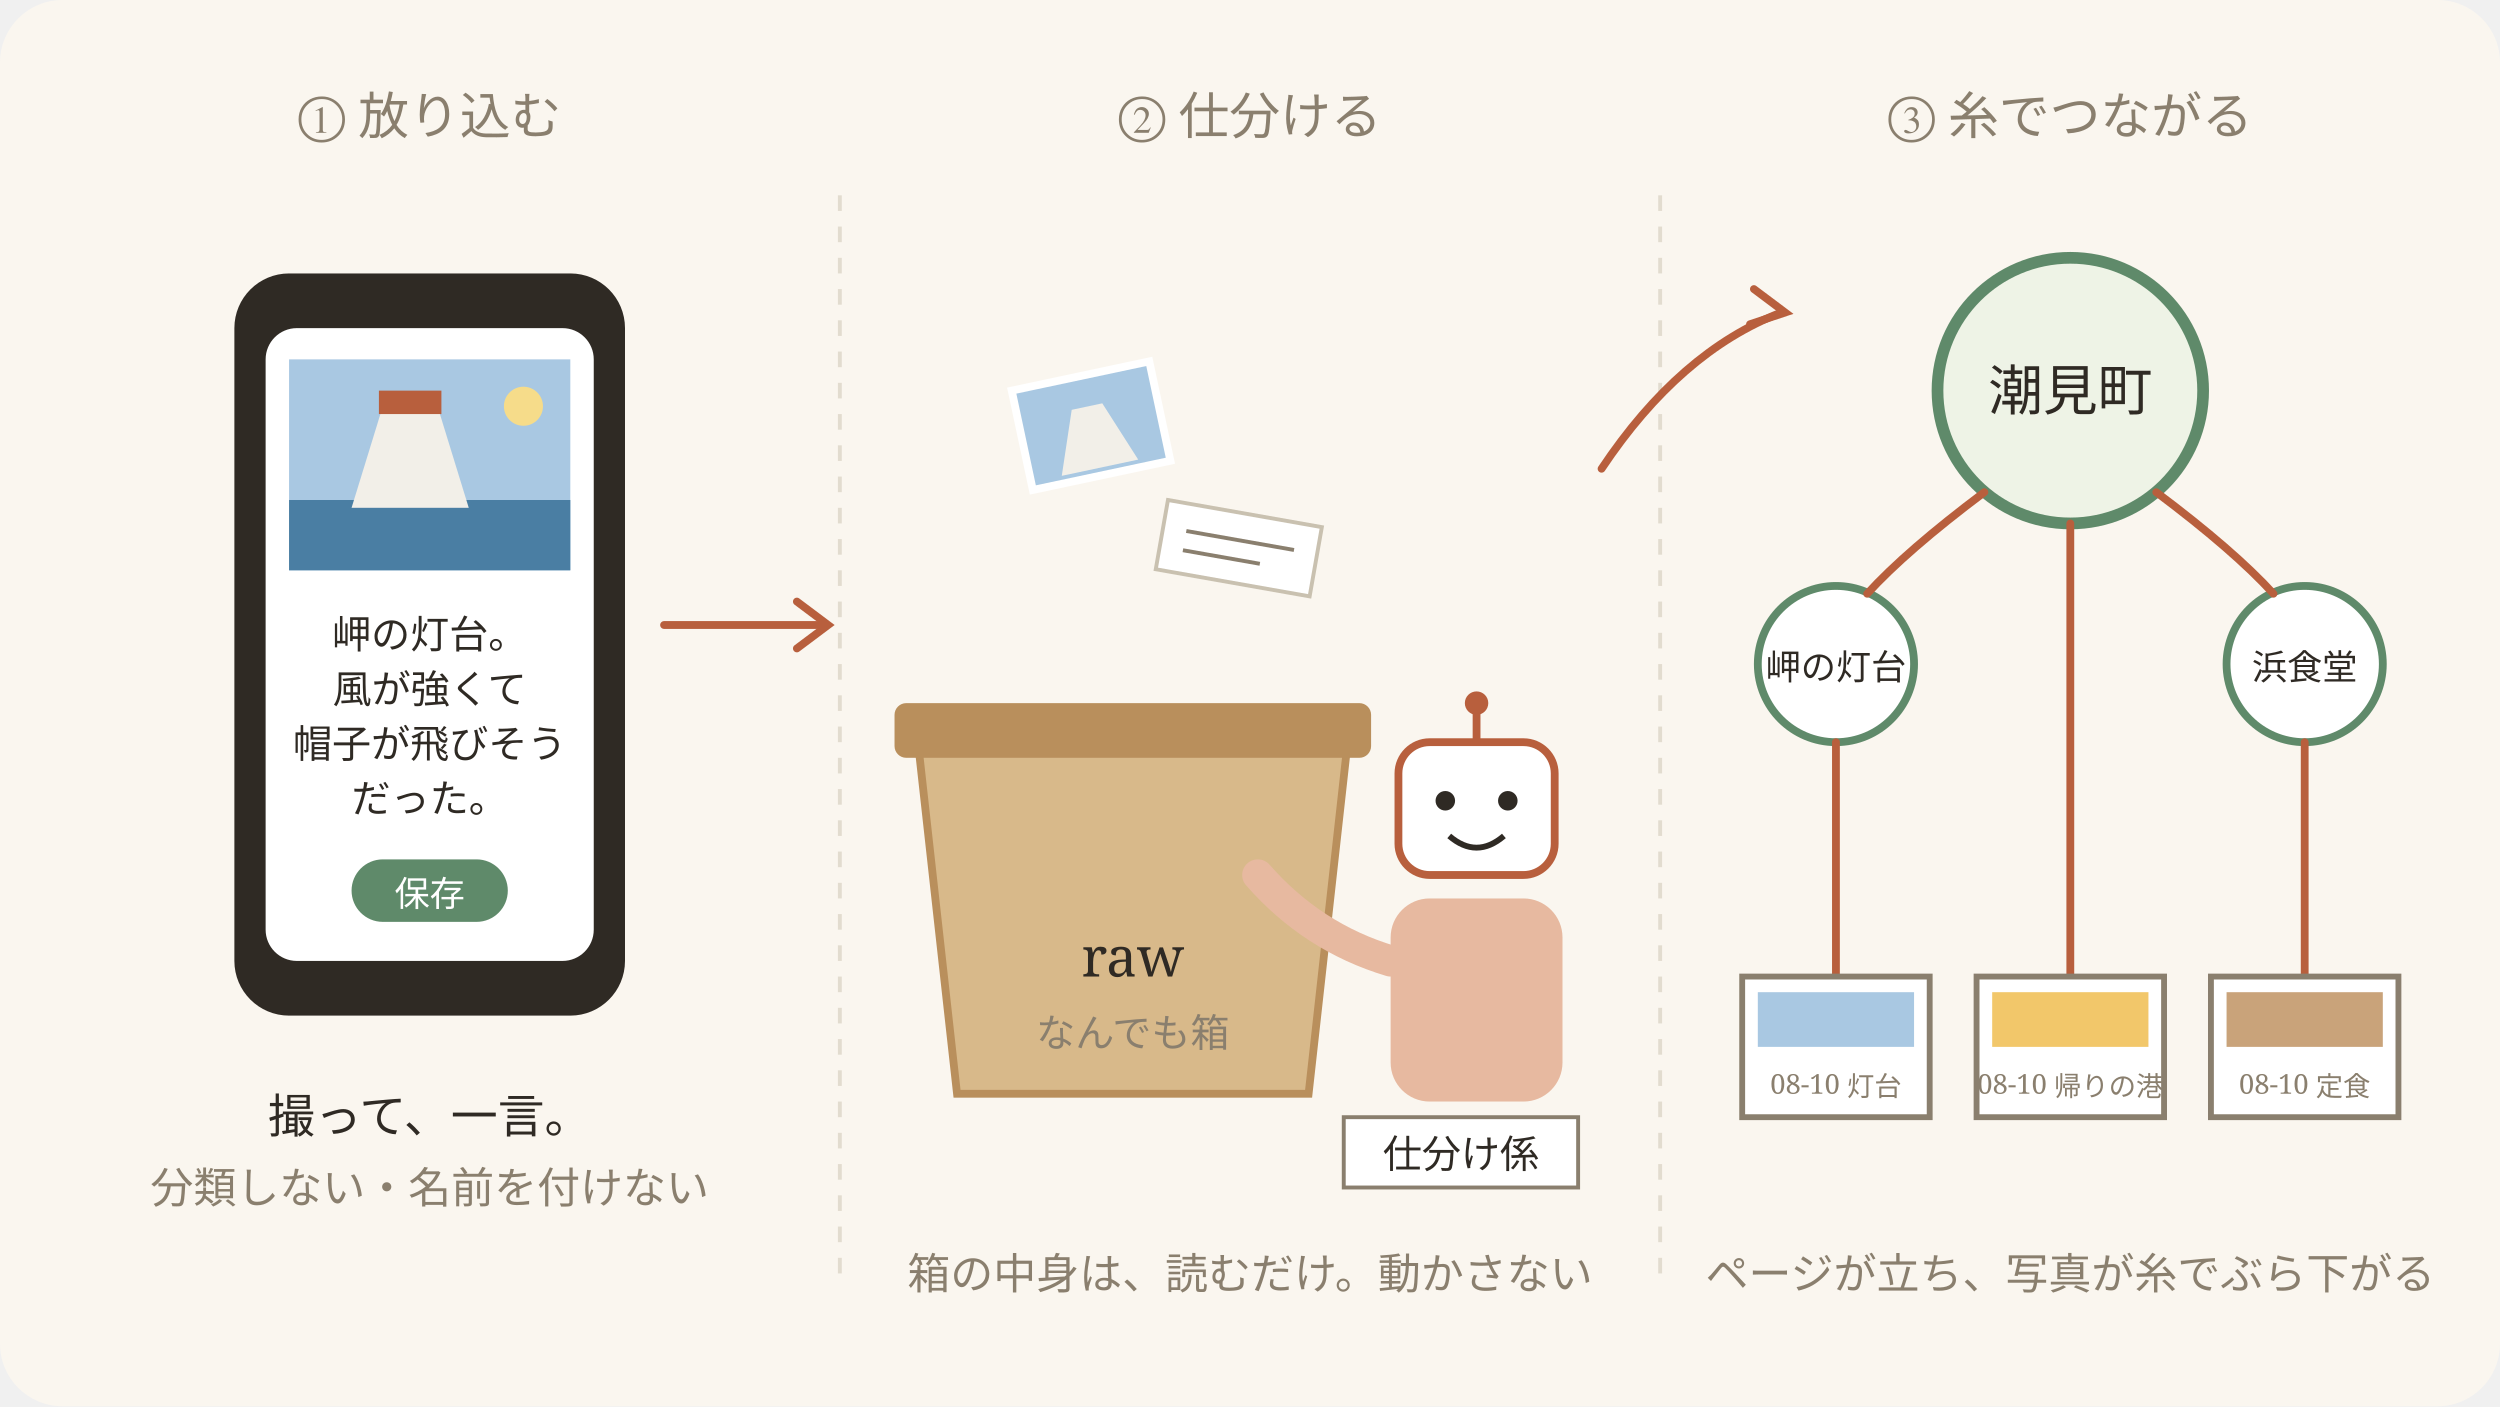
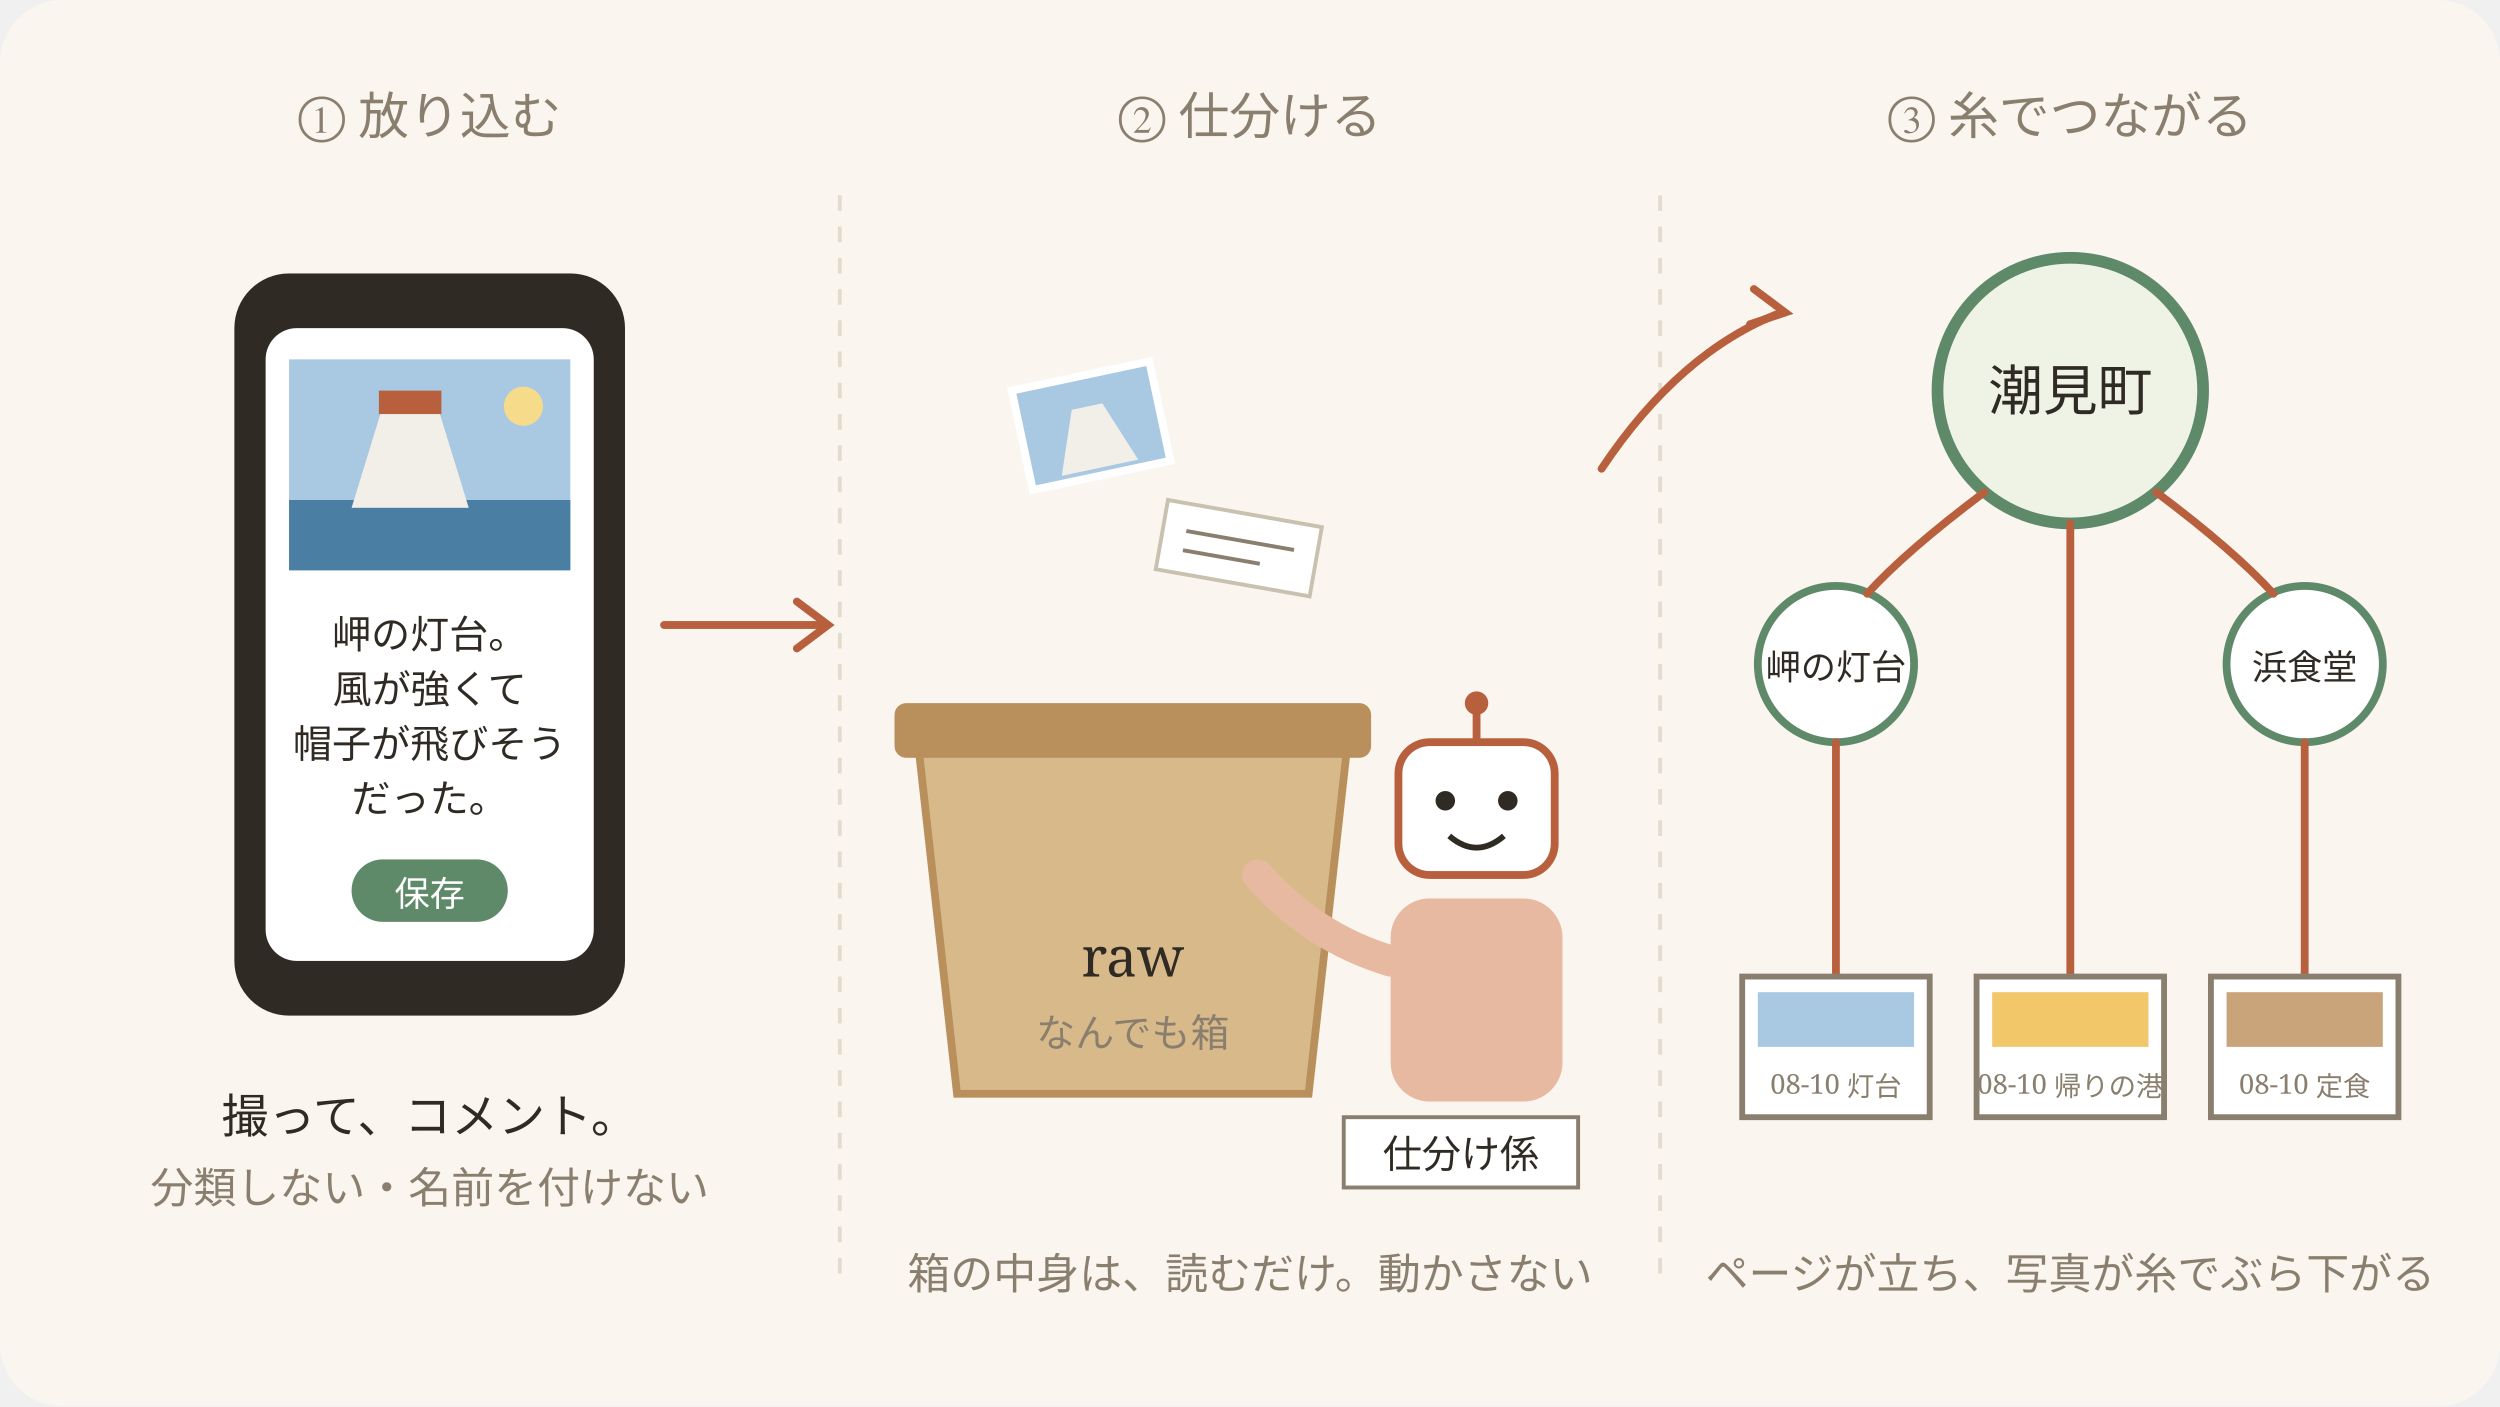
- <svg xmlns="http://www.w3.org/2000/svg" viewBox="0 0 640 360" width="640" height="360" role="img" aria-label="三コマの図。左：スマホで撮った灯台の写真と「風が強かった」の一言。中：それらが「なんでも箱（raw）」に落ちていき、隣でAIさん人形が「仕分け係」の札を持って箱をのぞいている。右：日付のついた小さなノートが三枚できて、「潮見町」と書かれた丸いページに糸でぶら下がっている">
+ <svg xmlns="http://www.w3.org/2000/svg" viewBox="0 0 640 360" width="640" height="360" role="img" aria-label="三コマの図。左：スマホで撮った灯台の写真と「風が強かった」のコメント。中：それらが「なんでも箱（raw）」に落ちていき、隣でAIさん人形が「仕分け係」の札を持って箱をのぞいている。右：日付のついた小さなノートが三枚できて、「潮見町」と書かれた丸いページに糸でぶら下がっている">
  <defs>
    <style>
      .cap { font-family: 'Zen Kurenaido', 'Shippori Mincho B1', serif; fill: #2f2a24; }
      .mute { font-family: 'Zen Kurenaido', 'Shippori Mincho B1', serif; fill: #8a7f6e; }
      .thread { stroke: #b85f3d; stroke-width: 2; fill: none; stroke-linecap: round; }
      .note { fill: #ffffff; stroke: #8a7f6e; stroke-width: 1.5; }
    </style>
  </defs>
  <rect width="640" height="360" rx="16" fill="#faf6ef" />
  <text x="110" y="34" text-anchor="middle" class="mute" font-size="13">① 放り込む</text>
  <text x="320" y="34" text-anchor="middle" class="mute" font-size="13">② 仕分ける</text>
  <text x="530" y="34" text-anchor="middle" class="mute" font-size="13">③ 糸でつながる</text>
  <line x1="215" y1="50" x2="215" y2="330" stroke="#e2dccf" stroke-dasharray="4 4" />
  <line x1="425" y1="50" x2="425" y2="330" stroke="#e2dccf" stroke-dasharray="4 4" />
  <g transform="translate(60 70)">
    <rect x="0" y="0" width="100" height="190" rx="14" fill="#2f2a24" />
    <rect x="8" y="14" width="84" height="162" rx="8" fill="#ffffff" />
    <rect x="14" y="22" width="72" height="54" fill="#a9c8e2" />
    <rect x="14" y="58" width="72" height="18" fill="#4a7ea3" />
    <path d="M30 60 L60 60 L52 34 L38 34 Z" fill="#f2efe8" />
    <rect x="37" y="30" width="16" height="6" fill="#b85f3d" />
    <circle cx="74" cy="34" r="5" fill="#f6dc8a" />
    <text x="50" y="96" text-anchor="middle" class="cap" font-size="10">岬の灯台。</text>
    <text x="50" y="110" text-anchor="middle" class="cap" font-size="10">風が強くて</text>
    <text x="50" y="124" text-anchor="middle" class="cap" font-size="10">帽子が飛びそう</text>
    <text x="50" y="138" text-anchor="middle" class="cap" font-size="10">だった。</text>
    <rect x="30" y="150" width="40" height="16" rx="8" fill="#5f8a6a" />
    <text x="50" y="162" text-anchor="middle" font-size="9" fill="#ffffff" font-family="sans-serif">保存</text>
  </g>
-   <text x="110" y="290" text-anchor="middle" class="cap" font-size="12">撮って、一言。</text>
+   <text x="110" y="290" text-anchor="middle" class="cap" font-size="12">撮って、コメント。</text>
  <text x="110" y="308" text-anchor="middle" class="mute" font-size="11">分類しない・名前を付けない</text>
  <path d="M170 160 q30 0 40 0" class="thread" />
  <path d="M204 154 l8 6 l-8 6" class="thread" />
  <g transform="translate(235 150)">
    <path d="M0 40 L110 40 L100 130 L10 130 Z" fill="#d8b98a" stroke="#b98f5c" stroke-width="2" />
    <rect x="-6" y="30" width="122" height="14" rx="3" fill="#b98f5c" />
    <text x="55" y="100" text-anchor="middle" class="cap" font-size="14">raw</text>
    <text x="55" y="118" text-anchor="middle" class="mute" font-size="10">なんでも箱</text>
    <g transform="translate(24 -50) rotate(-12)">
      <rect x="0" y="0" width="36" height="26" fill="#a9c8e2" stroke="#ffffff" stroke-width="2" />
      <path d="M8 24 L28 24 L22 8 L14 8 Z" fill="#f2efe8" />
    </g>
    <g transform="translate(64 -22) rotate(10)">
      <rect x="0" y="0" width="40" height="18" fill="#ffffff" stroke="#c9c1b0" />
      <line x1="6" y1="7" x2="34" y2="7" stroke="#8a7f6e" />
      <line x1="6" y1="12" x2="26" y2="12" stroke="#8a7f6e" />
    </g>
  </g>
  <g transform="translate(378 190)">
    <rect x="-22" y="40" width="44" height="52" rx="10" fill="#e7b9a0" />
    <rect x="-20" y="0" width="40" height="34" rx="8" fill="#ffffff" stroke="#b85f3d" stroke-width="2" />
    <circle cx="-8" cy="15" r="2.5" fill="#2f2a24" />
    <circle cx="8" cy="15" r="2.5" fill="#2f2a24" />
    <path d="M-7 24 q7 6 14 0" stroke="#2f2a24" stroke-width="1.5" fill="none" />
    <line x1="0" y1="-8" x2="0" y2="0" stroke="#b85f3d" stroke-width="2" />
    <circle cx="0" cy="-10" r="3" fill="#b85f3d" />
    <path d="M-22 56 q-20 -6 -34 -22" stroke="#e7b9a0" stroke-width="8" stroke-linecap="round" fill="none" />
    <g transform="translate(-4 96)">
      <rect x="-30" y="0" width="60" height="18" fill="#ffffff" stroke="#8a7f6e" />
      <text x="0" y="13" text-anchor="middle" class="cap" font-size="10">仕分け係</text>
    </g>
  </g>
  <text x="320" y="330" text-anchor="middle" class="mute" font-size="11">箱の中身は、読むだけ。動かさない</text>
  <path d="M410 120 q20 -30 46 -40" class="thread" />
  <path d="M449 74 l8 6 l-9 3" class="thread" />
  <g transform="translate(530 100)">
    <circle cx="0" cy="0" r="34" fill="#eef3e6" stroke="#5f8a6a" stroke-width="3" />
    <text x="0" y="5" text-anchor="middle" class="cap" font-size="14">潮見町</text>
    <circle cx="-60" cy="70" r="20" fill="#ffffff" stroke="#5f8a6a" stroke-width="2" />
    <text x="-60" y="74" text-anchor="middle" class="cap" font-size="9">岬の灯台</text>
    <circle cx="60" cy="70" r="20" fill="#ffffff" stroke="#5f8a6a" stroke-width="2" />
    <text x="60" y="74" text-anchor="middle" class="cap" font-size="9">浜食堂</text>
    <path d="M-22 26 q-20 15 -30 26" class="thread" />
    <path d="M22 26 q20 15 30 26" class="thread" />
    <path d="M0 34 L0 150" class="thread" />
    <path d="M-60 90 L-60 150" class="thread" />
    <path d="M60 90 L60 150" class="thread" />
    <g transform="translate(-84 150)">
      <rect x="0" y="0" width="48" height="36" class="note" />
      <rect x="4" y="4" width="40" height="14" fill="#a9c8e2" />
      <text x="24" y="30" text-anchor="middle" class="mute" font-size="7">08-10 灯台</text>
    </g>
    <g transform="translate(-24 150)">
      <rect x="0" y="0" width="48" height="36" class="note" />
      <rect x="4" y="4" width="40" height="14" fill="#f2c76a" />
      <text x="24" y="30" text-anchor="middle" class="mute" font-size="7">08-10 帰りの港</text>
    </g>
    <g transform="translate(36 150)">
      <rect x="0" y="0" width="48" height="36" class="note" />
      <rect x="4" y="4" width="40" height="14" fill="#c9a37a" />
      <text x="24" y="30" text-anchor="middle" class="mute" font-size="7">08-10 定食</text>
    </g>
  </g>
  <text x="530" y="330" text-anchor="middle" class="mute" font-size="11">ページが立ち、写真が糸でぶら下がる</text>
</svg>
